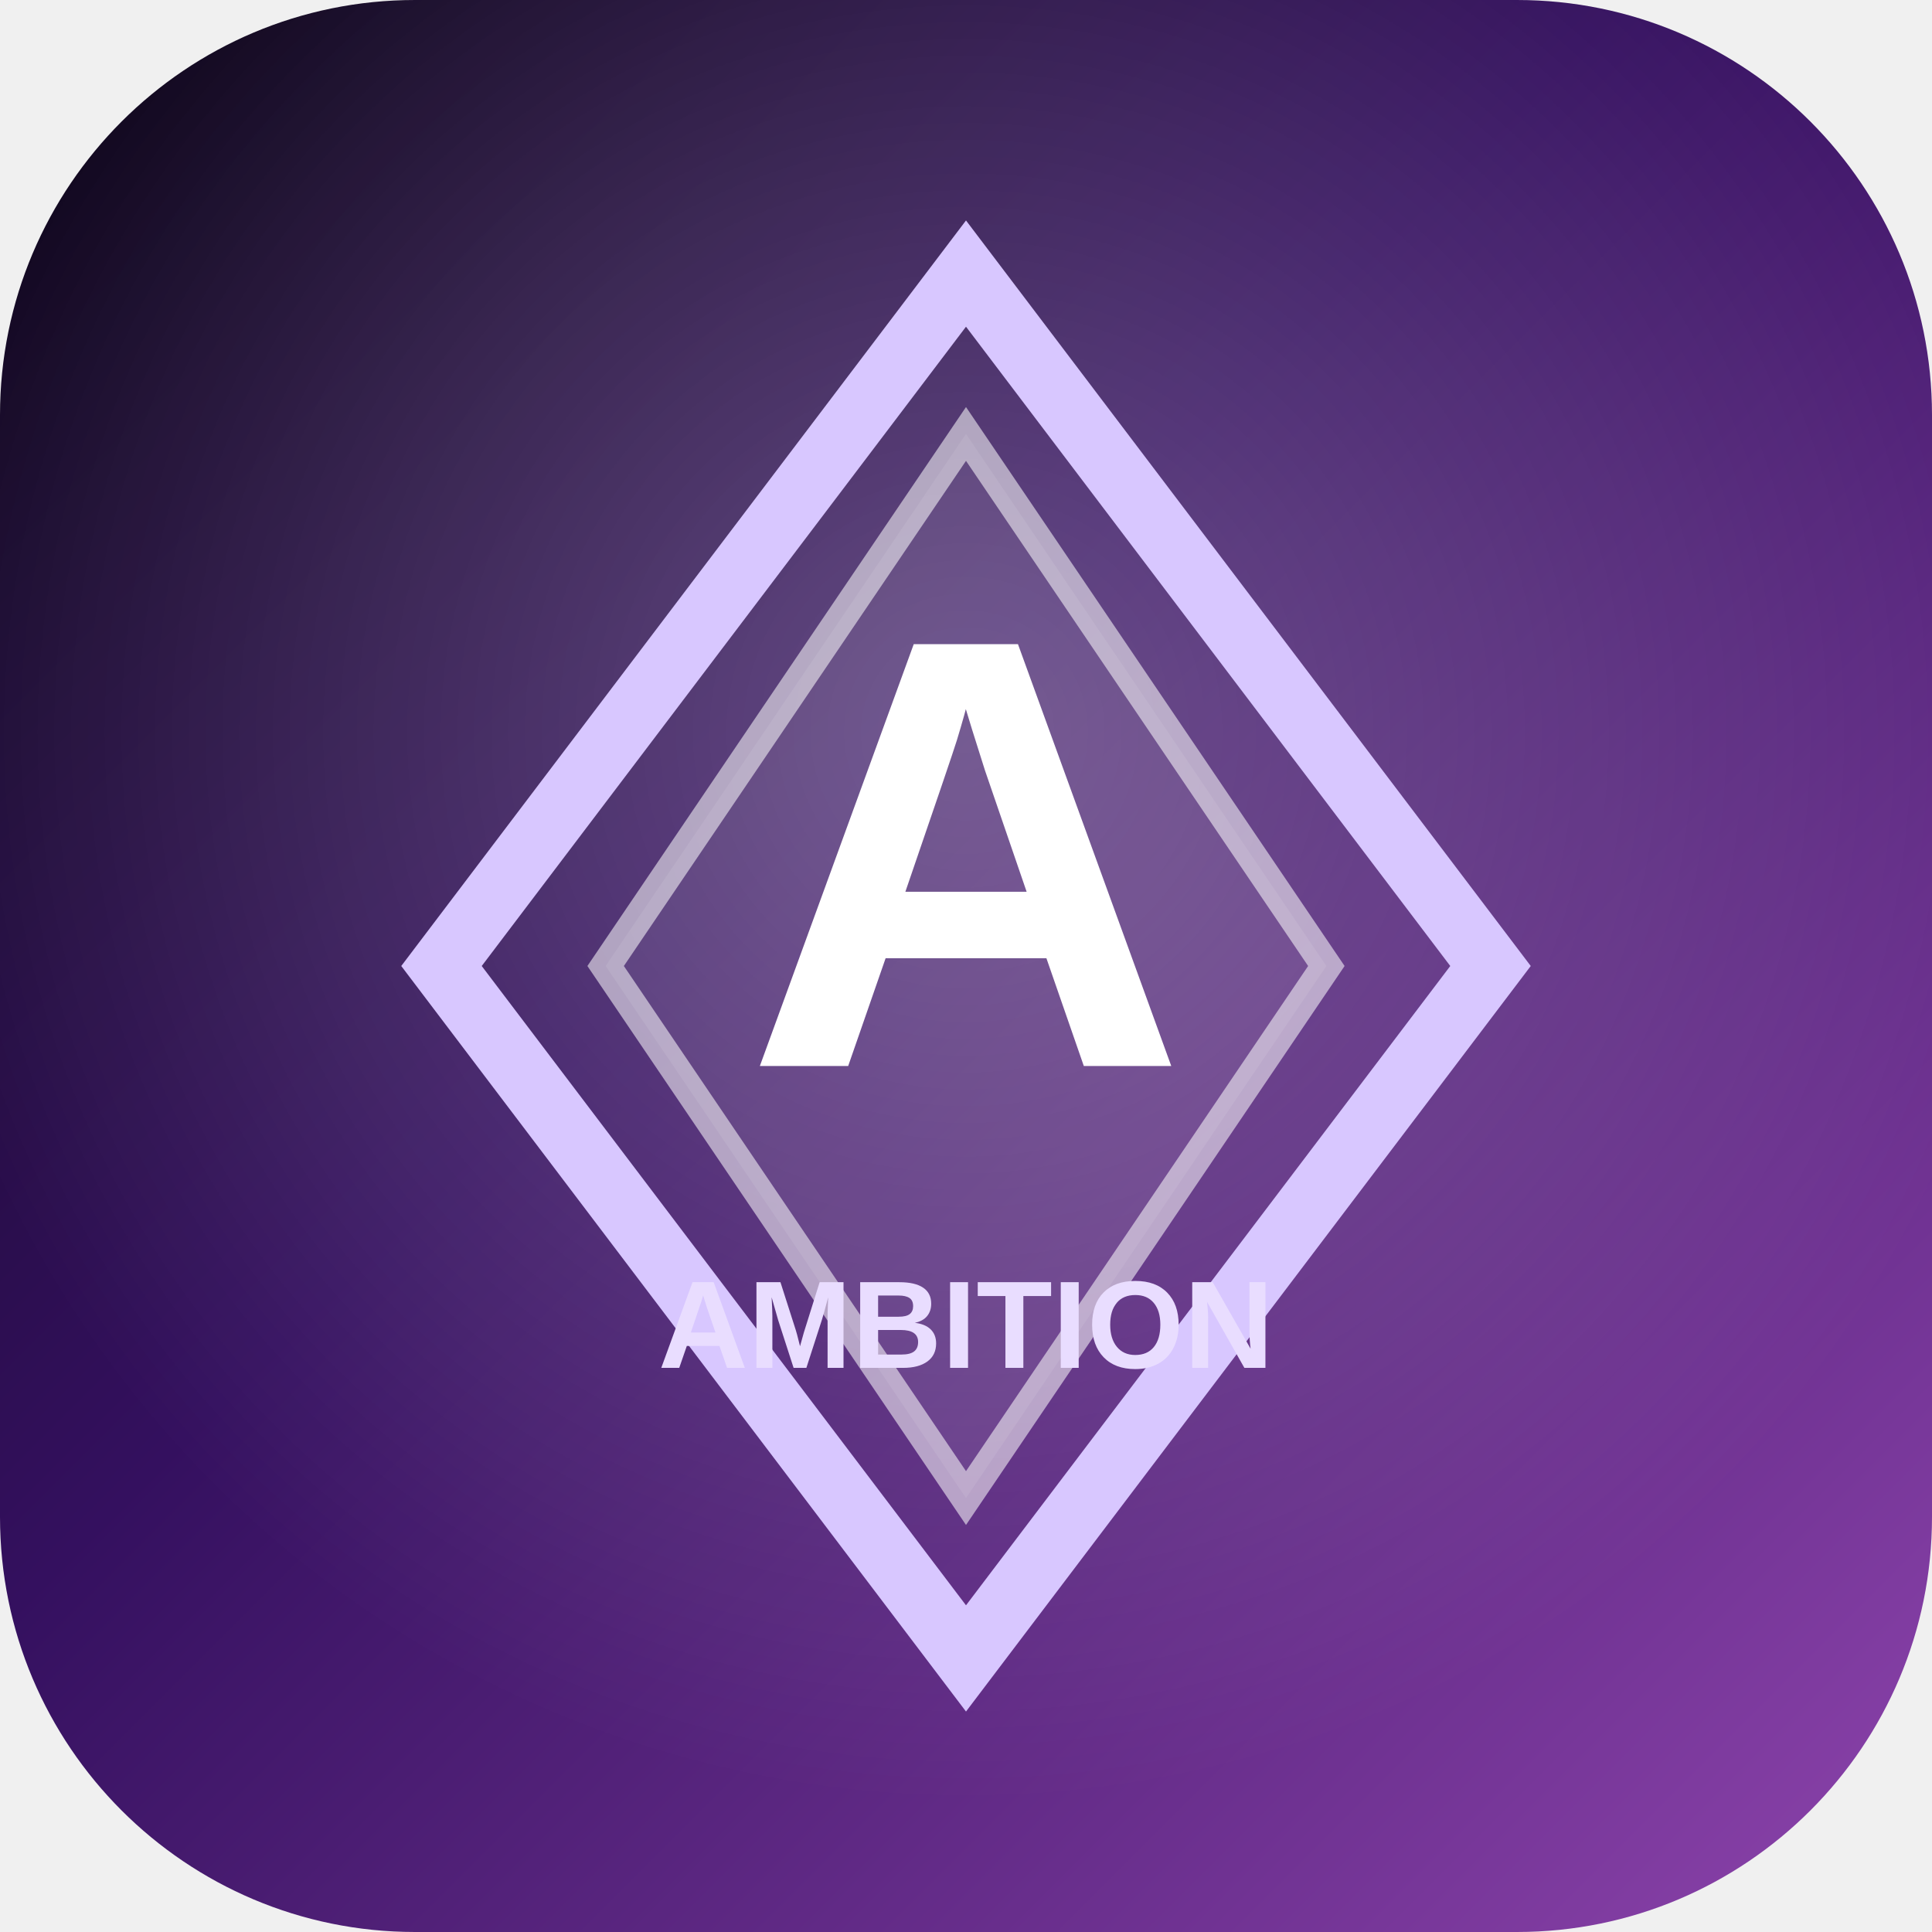
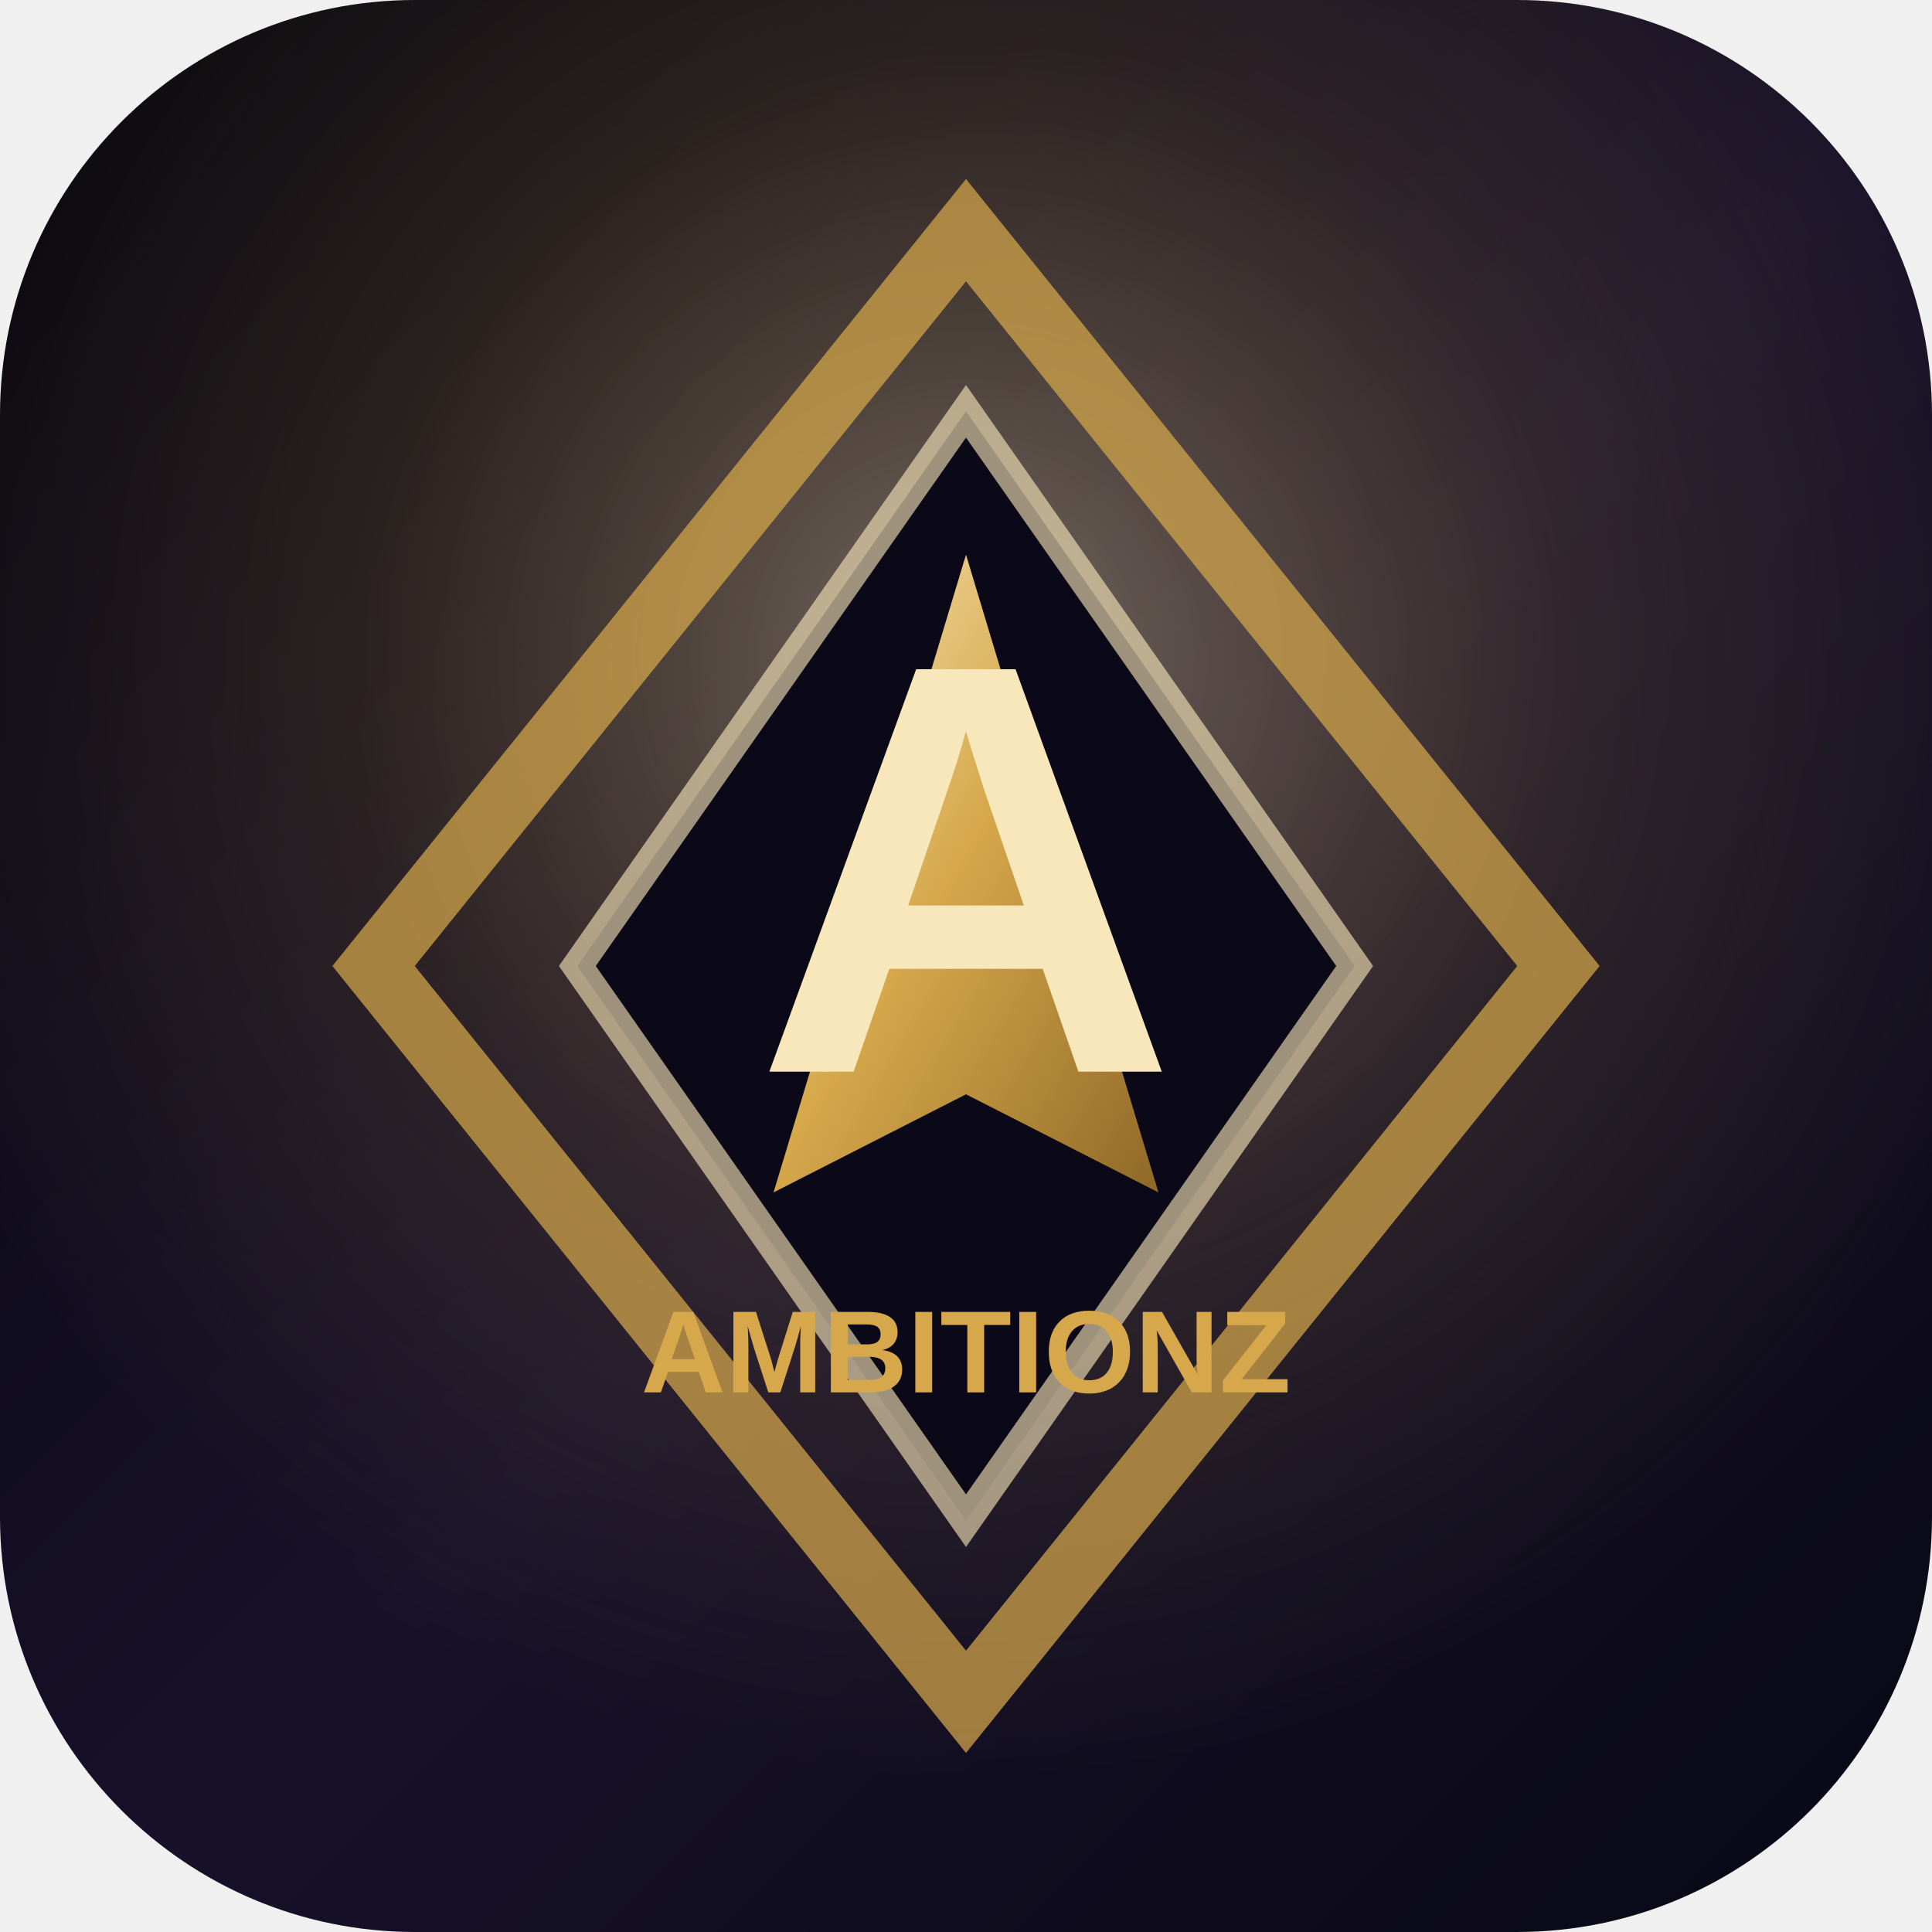
<svg xmlns="http://www.w3.org/2000/svg" width="1024" height="1024" viewBox="0 0 1024 1024">
  <defs>
    <linearGradient id="bg" x1="0" y1="0" x2="1" y2="1">
-       <stop offset="0%" stop-color="#0b0614" />
-       <stop offset="42%" stop-color="#34105f" />
-       <stop offset="100%" stop-color="#8e44ad" />
+       <stop offset="0%" stop-color="#05050B" />
+       <stop offset="52%" stop-color="#17112A" />
+       <stop offset="100%" stop-color="#080814" />
    </linearGradient>
-     <radialGradient id="glow" cx="50%" cy="38%" r="55%">
-       <stop offset="0%" stop-color="#ffffff" stop-opacity="0.25" />
-       <stop offset="100%" stop-color="#ffffff" stop-opacity="0" />
+     <radialGradient id="gold-glow" cx="50%" cy="34%" r="58%">
+       <stop offset="0%" stop-color="#F8E7BA" stop-opacity="0.42" />
+       <stop offset="54%" stop-color="#D6A84B" stop-opacity="0.14" />
+       <stop offset="100%" stop-color="#D6A84B" stop-opacity="0" />
    </radialGradient>
+     <linearGradient id="gold" x1="0" y1="0" x2="1" y2="1">
+       <stop offset="0%" stop-color="#F8E7BA" />
+       <stop offset="48%" stop-color="#D6A84B" />
+       <stop offset="100%" stop-color="#8F6827" />
+     </linearGradient>
  </defs>
  <rect width="1024" height="1024" rx="220" fill="url(#bg)" />
-   <rect width="1024" height="1024" rx="220" fill="url(#glow)" />
-   <path d="M512 145 L790 512 L512 879 L234 512 Z" fill="none" stroke="#d8c7ff" stroke-width="34" />
-   <path d="M512 230 L703 512 L512 794 L321 512 Z" fill="rgba(255,255,255,0.08)" stroke="#ffffff" stroke-opacity="0.55" stroke-width="16" />
-   <text x="512" y="565" text-anchor="middle" font-family="Arial, Helvetica, sans-serif" font-size="325" fill="#ffffff" font-weight="900">A</text>
-   <text x="512" y="725" text-anchor="middle" font-family="Arial, Helvetica, sans-serif" font-size="66" fill="#e9ddff" font-weight="900">AMBITION</text>
+   <rect width="1024" height="1024" rx="220" fill="url(#gold-glow)" />
+   <path d="M512 122 L826 512 L512 902 L198 512 Z" fill="none" stroke="#D6A84B" stroke-opacity="0.72" stroke-width="34" />
+   <path d="M512 218 L718 512 L512 806 L306 512 Z" fill="#0B0917" stroke="#F8E7BA" stroke-opacity="0.62" stroke-width="16" />
+   <path d="M512 294 L614 632 L512 580 L410 632 Z" fill="url(#gold)" />
+   <text x="512" y="568" text-anchor="middle" font-family="Arial, Helvetica, sans-serif" font-size="310" fill="#F8E7BA" font-weight="900">A</text>
+   <text x="512" y="738" text-anchor="middle" font-family="Arial, Helvetica, sans-serif" font-size="62" fill="#D6A84B" font-weight="900">AMBITIONZ</text>
</svg>
